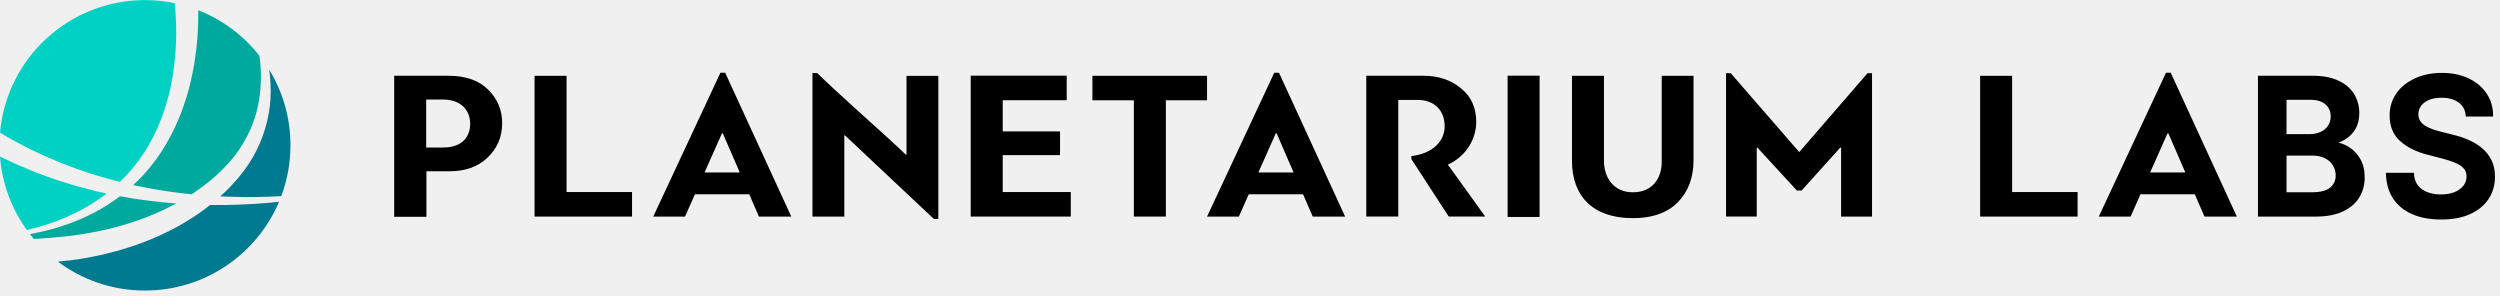
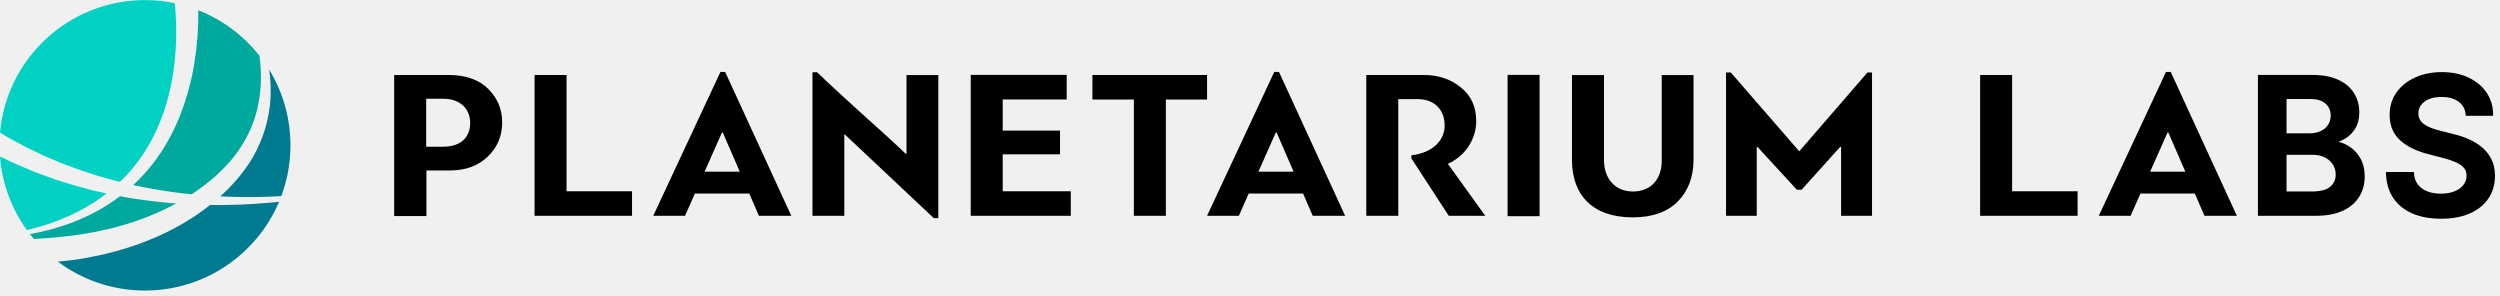
<svg xmlns="http://www.w3.org/2000/svg" width="482" height="57" viewBox="0 0 482 57" fill="none">
-   <g clip-path="url(#clip0_1754_3516)">
-     <path d="M38.071 7.161C37.817 10.493 37.294 13.81 36.431 17.051C35.573 20.286 34.376 23.446 32.795 26.407C32.002 27.888 31.118 29.32 30.131 30.676C29.143 32.033 28.059 33.32 26.889 34.515C26.5 34.913 26.096 35.301 25.691 35.678C25.821 35.71 25.95 35.737 26.085 35.764L27.407 36.028C28.286 36.195 29.165 36.394 30.055 36.523C32.337 36.927 34.635 37.228 36.949 37.46C37.229 37.277 37.51 37.088 37.785 36.895C39.23 35.877 40.643 34.806 41.933 33.6C43.222 32.405 44.419 31.134 45.471 29.74C46.507 28.34 47.413 26.843 48.141 25.25C50.169 20.825 50.719 15.732 50.018 10.746C46.965 6.865 42.904 3.812 38.232 1.977C38.232 2.036 38.232 2.09 38.232 2.149C38.248 3.829 38.195 5.497 38.071 7.166V7.161Z" fill="#00A99D" />
+   <g>
+     <path d="M38.071 7.161C37.817 10.493 37.294 13.81 36.431 17.051C35.573 20.286 34.376 23.446 32.795 26.407C32.002 27.888 31.118 29.32 30.131 30.676C29.144 32.033 28.059 33.32 26.889 34.515C26.501 34.913 26.096 35.301 25.692 35.678C25.821 35.71 25.95 35.737 26.085 35.764L27.407 36.028C28.286 36.195 29.165 36.394 30.055 36.523C32.337 36.927 34.635 37.228 36.949 37.46C37.229 37.277 37.51 37.088 37.785 36.895C39.23 35.877 40.644 34.806 41.933 33.6C43.222 32.405 44.419 31.134 45.471 29.74C46.507 28.34 47.413 26.843 48.141 25.25C50.169 20.825 50.719 15.732 50.018 10.746C46.965 6.865 42.904 3.812 38.232 1.977C38.232 2.036 38.232 2.09 38.232 2.149C38.249 3.829 38.195 5.497 38.071 7.166V7.161Z" fill="#00A99D" />
    <path d="M11.726 42.289C12.093 42.138 12.465 41.998 12.832 41.837L13.916 41.341C15.346 40.652 16.748 39.915 18.075 39.053C18.922 38.504 19.747 37.923 20.546 37.309L18.83 36.927L18.156 36.776L17.487 36.598L16.149 36.243C15.254 36.006 14.359 35.78 13.479 35.489L10.826 34.66L8.21 33.718C7.773 33.557 7.336 33.406 6.904 33.239L5.62 32.706C4.763 32.345 3.9 32.001 3.053 31.624L0.529 30.429L0 30.176C0.399 35.446 2.265 40.308 5.184 44.356C6.64 44.006 8.08 43.602 9.499 43.129C10.248 42.854 11.009 42.606 11.743 42.294L11.726 42.289Z" fill="#00D1C2" />
-     <path d="M1.176 26.278C1.365 26.396 1.559 26.504 1.753 26.606L2.336 26.924L4.677 28.194C5.464 28.603 6.274 28.97 7.072 29.357L8.275 29.933C8.679 30.116 9.095 30.283 9.499 30.461L11.959 31.5L14.467 32.431C15.298 32.76 16.15 33.018 17.002 33.298L18.275 33.712L18.912 33.917L19.559 34.1L22.148 34.821C22.472 34.908 22.801 34.983 23.124 35.058C23.831 34.375 24.516 33.664 25.158 32.921C26.177 31.742 27.11 30.493 27.946 29.185C28.782 27.877 29.521 26.504 30.169 25.093C31.463 22.272 32.391 19.284 33.006 16.237C33.626 13.19 33.923 10.073 33.971 6.961C33.993 5.406 33.95 3.844 33.842 2.299C33.804 1.734 33.75 1.169 33.691 0.609C31.835 0.221 29.91 0.017 27.936 0.017C13.286 0.027 1.252 11.258 0.011 25.573C0.022 25.578 0.033 25.583 0.044 25.594L1.182 26.283L1.176 26.278Z" fill="#00D1C2" />
+     <path d="M1.176 26.278C1.365 26.396 1.559 26.504 1.753 26.606L2.336 26.924L4.677 28.194C5.464 28.603 6.273 28.97 7.072 29.357L8.275 29.933C8.679 30.116 9.095 30.283 9.499 30.461L11.959 31.5L14.467 32.431C15.298 32.76 16.15 33.018 17.002 33.298L18.275 33.712L18.912 33.917L19.559 34.1L22.148 34.821C22.471 34.908 22.801 34.983 23.124 35.058C23.831 34.375 24.516 33.664 25.158 32.921C26.177 31.742 27.11 30.493 27.946 29.185C28.782 27.877 29.521 26.504 30.169 25.093C31.463 22.272 32.391 19.284 33.006 16.237C33.626 13.19 33.923 10.073 33.971 6.961C33.993 5.406 33.95 3.844 33.842 2.299C33.804 1.734 33.75 1.169 33.691 0.609C31.835 0.221 29.91 0.017 27.936 0.017C13.286 0.027 1.252 11.258 0.011 25.573C0.022 25.578 0.033 25.583 0.043 25.594L1.182 26.283L1.176 26.278Z" fill="#00D1C2" />
    <path d="M26.98 38.466L25.61 38.267C25.152 38.203 24.704 38.106 24.251 38.03C23.884 37.96 23.512 37.896 23.145 37.831C21.813 38.832 20.416 39.742 18.97 40.55C17.53 41.368 16.02 42.052 14.499 42.671L13.344 43.112C12.961 43.258 12.568 43.376 12.179 43.511C11.408 43.785 10.61 43.99 9.827 44.227C8.484 44.587 7.131 44.889 5.771 45.137C6.014 45.454 6.267 45.761 6.526 46.068C6.845 46.052 7.163 46.036 7.476 46.02C8.371 45.96 9.261 45.896 10.156 45.82C10.604 45.788 11.046 45.739 11.494 45.691C11.942 45.648 12.384 45.61 12.826 45.551C19.93 44.76 26.948 42.897 33.237 39.613C33.48 39.489 33.717 39.355 33.955 39.225C32.541 39.123 31.128 38.989 29.72 38.816C28.803 38.73 27.897 38.579 26.98 38.456V38.466Z" fill="#00A99D" />
-     <path d="M40.714 39.516C40.644 39.516 40.574 39.516 40.504 39.516C40.336 39.65 40.169 39.785 40.002 39.914C38.47 41.104 36.857 42.17 35.185 43.139C34.354 43.634 33.497 44.07 32.639 44.522C31.771 44.937 30.908 45.373 30.018 45.744C29.139 46.143 28.238 46.477 27.342 46.827C26.436 47.15 25.53 47.478 24.613 47.763C22.784 48.345 20.924 48.845 19.046 49.244C17.169 49.642 15.281 49.997 13.383 50.213C12.638 50.304 11.894 50.374 11.15 50.439C15.832 53.944 21.646 56.016 27.952 56.016C39.576 56.016 49.544 48.958 53.8 38.907C53.098 38.983 52.397 39.053 51.691 39.112C48.05 39.424 44.387 39.564 40.719 39.526L40.714 39.516Z" fill="#007A8F" />
+     <path d="M40.714 39.516C40.644 39.516 40.574 39.516 40.504 39.516C40.336 39.65 40.169 39.785 40.002 39.914C38.47 41.104 36.857 42.17 35.185 43.139C34.355 43.634 33.497 44.07 32.639 44.522C31.771 44.937 30.908 45.373 30.018 45.744C29.139 46.143 28.238 46.477 27.342 46.827C26.436 47.15 25.53 47.478 24.613 47.763C22.785 48.345 20.924 48.845 19.047 49.244C17.169 49.642 15.281 49.997 13.383 50.213C12.638 50.304 11.894 50.374 11.15 50.439C15.832 53.944 21.646 56.016 27.952 56.016C39.576 56.016 49.544 48.958 53.8 38.907C53.099 38.983 52.397 39.053 51.691 39.112C48.05 39.424 44.387 39.564 40.719 39.526L40.714 39.516Z" fill="#007A8F" />
    <path d="M52.003 20.603C51.766 22.52 51.307 24.425 50.638 26.256C49.969 28.092 49.09 29.857 48.022 31.499C46.949 33.136 45.697 34.66 44.344 36.054C43.745 36.684 43.114 37.281 42.472 37.857C45.514 38.008 48.572 38.035 51.626 37.933C52.494 37.906 53.362 37.863 54.231 37.814C55.374 34.762 56 31.462 56 28.011C56 22.67 54.5 17.685 51.906 13.438C51.976 13.906 52.03 14.374 52.068 14.848C52.246 16.748 52.24 18.681 52.014 20.598L52.003 20.603Z" fill="#007A8F" />
  </g>
-   <path d="M103.064 14.617H109.232V37.027H121.856V41.757H103.064V14.617Z" fill="currentColor" />
-   <path d="M146.317 41.757L144.458 37.46H133.98L132.075 41.757H125.944L138.901 14.017H139.809L152.561 41.757H146.31H146.317ZM139.196 25.701L135.84 33.254H142.628L139.355 25.701H139.189H139.196Z" fill="currentColor" />
-   <path d="M76 41.812V14.607H86.47C89.781 14.607 92.351 15.512 94.127 17.291C95.912 19.07 96.819 21.211 96.819 23.729C96.819 26.412 95.866 28.598 94.007 30.377C92.147 32.149 89.743 33.015 86.765 33.015H82.214V41.805H76.007L76 41.812ZM82.168 19.191V28.44H85.396C89.161 28.44 90.65 26.337 90.65 23.857C90.65 21.256 88.866 19.191 85.434 19.191H82.161H82.168Z" fill="currentColor" />
-   <path d="M381.769 14.617H387.937V37.027H400.561V41.757H381.769V14.617Z" fill="currentColor" />
-   <path d="M425.022 41.757L423.162 37.46H412.685L410.78 41.757H404.649L417.606 14.017H418.513L431.266 41.757H425.015H425.022ZM417.901 25.701L414.545 33.254H421.333L418.06 25.701H417.894H417.901Z" fill="currentColor" />
-   <path d="M253.095 41.757L251.235 37.46H240.758L238.853 41.757H232.722L245.679 14.017H246.586L259.339 41.757H253.087H253.095ZM245.974 25.701L242.617 33.254H249.406L246.132 25.701H245.966H245.974Z" fill="currentColor" />
-   <path d="M162.767 41.757H156.643V14.091H157.551C159.493 15.982 162.351 18.609 166.123 22.024C169.888 25.394 172.745 27.984 174.612 29.793H174.779V14.624H180.909V42.207H180.04L162.903 26.092H162.782V41.757H162.767Z" fill="currentColor" />
-   <path d="M206.446 37.018V41.753H187.155V14.588H205.66V19.323H193.323V25.337H204.375V29.907H193.323V37.025H206.446V37.018Z" fill="currentColor" />
-   <path d="M232.722 19.338H224.777V41.755H218.609V19.338H210.618V14.615H232.722V19.338Z" fill="currentColor" />
-   <path d="M274.479 14.607C277.291 14.607 279.695 15.39 281.638 16.999C283.626 18.564 284.616 20.745 284.616 23.505C284.616 26.634 282.832 30.057 279.151 31.741L286.355 41.753H279.317L272.113 30.673V30.094C276.422 29.598 278.531 27.048 278.531 24.37C278.531 21.241 276.505 19.263 273.315 19.263H269.588V41.753H263.419V14.607H274.471H274.479Z" fill="currentColor" />
-   <path d="M296.833 41.831H290.665V14.588H296.833V41.831Z" fill="currentColor" />
-   <path d="M320.39 14.619H326.513V30.898C326.513 34.213 325.522 36.908 323.489 38.992C321.463 41.038 318.56 42.061 314.796 42.061C307.055 42.061 303.078 37.767 303.078 31.017V14.619H309.247V30.98C309.247 34.377 311.19 37.073 314.833 37.073C318.477 37.073 320.382 34.497 320.382 31.181V14.619H320.39Z" fill="currentColor" />
-   <path d="M435.499 41.417V41.588H435.67H446.468C448.525 41.588 450.245 41.271 451.62 40.628C452.991 39.987 454.026 39.11 454.715 37.991L454.715 37.991C455.401 36.868 455.743 35.604 455.743 34.205C455.743 32.837 455.46 31.66 454.886 30.681C454.317 29.71 453.581 28.956 452.677 28.423C451.865 27.932 451.017 27.641 450.134 27.553C450.932 27.339 451.661 27.009 452.32 26.565C453.047 26.076 453.625 25.439 454.055 24.658L454.055 24.657C454.488 23.86 454.701 22.909 454.701 21.81C454.701 20.471 454.372 19.267 453.712 18.204C453.058 17.138 452.07 16.303 450.76 15.697C449.454 15.08 447.826 14.776 445.882 14.776H435.67H435.499V14.946V41.417ZM449.931 31.799L449.931 31.8C450.304 32.401 450.492 33.076 450.492 33.83C450.492 34.833 450.122 35.647 449.379 36.286C448.652 36.91 447.44 37.24 445.699 37.24H440.672V29.826H445.83C446.807 29.826 447.639 30.007 448.331 30.363L448.332 30.363C449.027 30.712 449.558 31.191 449.931 31.799ZM448.972 24.35L448.971 24.351C448.608 24.883 448.108 25.299 447.465 25.597C446.822 25.887 446.095 26.034 445.283 26.034H440.672V19.072H445.387C446.787 19.072 447.811 19.398 448.489 20.022L448.489 20.023C449.182 20.652 449.528 21.451 449.528 22.43C449.528 23.176 449.341 23.813 448.972 24.35Z" fill="currentColor" stroke="black" stroke-width="0.341" />
-   <path d="M475.543 22.15L475.559 22.302H475.713H480.33H480.503L480.5 22.129C480.473 20.587 480.046 19.218 479.215 18.028C478.386 16.831 477.244 15.9 475.797 15.234C474.357 14.558 472.685 14.223 470.785 14.223C468.911 14.223 467.227 14.559 465.737 15.233C464.246 15.899 463.062 16.838 462.189 18.052L462.189 18.053C461.322 19.271 460.89 20.69 460.89 22.302C460.89 24.263 461.535 25.852 462.833 27.049L462.834 27.05C464.127 28.226 465.879 29.096 468.078 29.668C468.078 29.668 468.078 29.668 468.079 29.668L471.092 30.454L471.092 30.454C472.034 30.696 472.852 30.973 473.548 31.282L473.551 31.284C474.249 31.581 474.781 31.952 475.157 32.39L475.158 32.391C475.523 32.809 475.715 33.344 475.723 34.008C475.715 34.739 475.498 35.374 475.074 35.919C474.647 36.459 474.053 36.888 473.282 37.201C472.522 37.506 471.631 37.66 470.604 37.66C469.622 37.66 468.737 37.51 467.949 37.213C467.173 36.917 466.548 36.472 466.068 35.877C465.594 35.289 465.319 34.547 465.252 33.641L465.241 33.483H465.082H460.362H460.185L460.192 33.66C460.262 35.467 460.726 37.01 461.592 38.28L461.593 38.281C462.466 39.549 463.674 40.511 465.209 41.169L465.21 41.169C466.753 41.826 468.565 42.151 470.643 42.151C472.781 42.151 474.612 41.817 476.131 41.142L476.132 41.142C477.656 40.458 478.83 39.509 479.644 38.292L479.644 38.291C480.457 37.065 480.862 35.648 480.862 34.047C480.862 32.865 480.642 31.825 480.197 30.933C479.756 30.048 479.155 29.291 478.395 28.665C477.649 28.043 476.803 27.529 475.858 27.121C474.926 26.716 473.956 26.394 472.947 26.156L470.465 25.528L470.465 25.528L470.463 25.527C469.926 25.398 469.393 25.238 468.864 25.048C468.341 24.86 467.866 24.63 467.438 24.358C467.018 24.083 466.687 23.752 466.443 23.364C466.212 22.985 466.093 22.533 466.093 22.002C466.102 21.364 466.285 20.801 466.643 20.307C467.001 19.813 467.521 19.416 468.214 19.12C468.903 18.826 469.737 18.675 470.721 18.675C472.118 18.675 473.236 18.988 474.087 19.599L474.088 19.599C474.943 20.207 475.427 21.052 475.543 22.15Z" fill="currentColor" stroke="black" stroke-width="0.341" />
-   <path d="M347.357 36.736H346.442L338.822 28.454C338.784 28.492 338.739 28.492 338.701 28.492V41.753H332.782V14.117H333.689L346.896 29.319L360.057 14.117H360.926V41.76H354.962V28.499C354.924 28.462 354.878 28.462 354.795 28.462L347.342 36.743L347.357 36.736Z" fill="currentColor" />
-   <defs>
-     <clipPath id="clip0_1754_3516">
-       <rect width="56" height="56" fill="white" transform="translate(0 0.0166016)" />
-     </clipPath>
-   </defs>
+   <path fill-rule="evenodd" clip-rule="evenodd" d="M146.317 41.604L144.458 37.308H133.98L132.075 41.604H125.945L138.901 13.864H139.809L152.561 41.604H146.317ZM139.196 25.548L135.84 33.102H142.628L139.355 25.548H139.196ZM103.064 14.465H109.232V36.875H121.857V41.604H103.064V14.465ZM76 14.455V41.66L76.008 41.652H82.214V32.863H86.765C89.743 32.863 92.147 31.996 94.007 30.224C95.866 28.445 96.819 26.259 96.819 23.576C96.819 21.058 95.912 18.917 94.128 17.138C92.351 15.359 89.781 14.455 86.47 14.455H76ZM82.168 28.287V19.038H85.434C88.866 19.038 90.65 21.103 90.65 23.704C90.65 26.184 89.161 28.287 85.396 28.287H82.168ZM381.769 14.465H387.937V36.875H400.561V41.604H381.769V14.465ZM423.163 37.308L425.022 41.604H431.266L418.513 13.864H417.606L404.649 41.604H410.78L412.685 37.308H423.163ZM414.545 33.102L417.901 25.548H418.06L421.333 33.102H414.545ZM253.095 41.604L251.235 37.308H240.758L238.853 41.604H232.722L245.679 13.864H246.586L259.339 41.604H253.095ZM245.974 25.548L242.617 33.102H249.406L246.133 25.548H245.974ZM156.644 41.604H162.767H162.782V25.94H162.903L180.04 42.055H180.909V14.471H174.779V29.64H174.612C172.745 27.831 169.888 25.242 166.123 21.872C162.351 18.457 159.493 15.83 157.551 13.938H156.644V41.604ZM206.446 36.873V41.601H187.155V14.436H205.66V19.171H193.323V25.185H204.375V29.755H193.323V36.873H206.446ZM224.777 19.186H232.722V14.463H210.618V19.186H218.609V41.603H224.777V19.186ZM274.479 14.455C277.291 14.455 279.695 15.237 281.638 16.846C283.626 18.411 284.616 20.592 284.616 23.353C284.616 26.482 282.832 29.904 279.151 31.589L286.355 41.6H279.317L272.113 30.521V29.942C276.422 29.445 278.531 26.895 278.531 24.218C278.531 21.089 276.505 19.11 273.315 19.11H269.588V41.6H263.419V14.455H274.471H274.479ZM290.665 41.678H296.833V14.436H290.665V41.678ZM320.39 14.467H326.513V30.745C326.513 34.06 325.522 36.756 323.489 38.84C321.463 40.886 318.56 41.908 314.796 41.908C307.055 41.908 303.078 37.615 303.078 30.865V14.467H309.247V30.827C309.247 34.225 311.19 36.92 314.833 36.92C318.477 36.92 320.382 34.344 320.382 31.029V14.467H320.39ZM435.329 14.453V41.606H446.468C448.541 41.606 450.287 41.286 451.692 40.63C453.088 39.978 454.151 39.079 454.86 37.928L454.861 37.927C455.564 36.775 455.914 35.481 455.914 34.053C455.914 32.661 455.626 31.453 455.033 30.442C454.451 29.449 453.695 28.673 452.765 28.125C452.153 27.755 451.519 27.494 450.865 27.347C451.417 27.142 451.934 26.878 452.416 26.554C453.165 26.049 453.762 25.392 454.204 24.587L454.205 24.586C454.654 23.759 454.871 22.778 454.871 21.657C454.871 20.289 454.535 19.054 453.857 17.962C453.182 16.863 452.167 16.008 450.833 15.39C449.497 14.759 447.842 14.453 445.882 14.453H435.329ZM449.786 31.736L449.787 31.738C450.142 32.31 450.322 32.953 450.322 33.678C450.322 34.632 449.972 35.398 449.268 36.004C448.588 36.588 447.426 36.917 445.699 36.917H440.843V29.843H445.83C446.786 29.843 447.59 30.021 448.253 30.362L448.256 30.363C448.924 30.699 449.431 31.157 449.786 31.736ZM448.831 24.101L448.831 24.102C448.487 24.606 448.011 25.003 447.394 25.29C446.776 25.568 446.074 25.711 445.283 25.711H440.843V19.09H445.387C446.764 19.09 447.739 19.411 448.373 19.995L448.375 19.996C449.03 20.592 449.358 21.344 449.358 22.277C449.358 22.993 449.178 23.596 448.831 24.101ZM475.406 22.32L475.374 22.015C475.263 20.964 474.802 20.164 473.989 19.586L473.988 19.585C473.173 19 472.094 18.693 470.721 18.693C469.754 18.693 468.944 18.841 468.281 19.124C467.611 19.41 467.117 19.79 466.781 20.255C466.445 20.718 466.272 21.247 466.264 21.851C466.264 22.355 466.376 22.775 466.588 23.122C466.818 23.486 467.13 23.8 467.53 24.063C467.946 24.327 468.41 24.552 468.922 24.736C469.445 24.924 469.972 25.082 470.503 25.21L470.507 25.211L472.987 25.838C474.006 26.078 474.985 26.403 475.926 26.812C476.885 27.226 477.745 27.749 478.504 28.382C479.282 29.023 479.898 29.798 480.35 30.705C480.809 31.625 481.032 32.691 481.032 33.894C481.032 35.526 480.62 36.976 479.786 38.233L479.785 38.234C478.951 39.482 477.751 40.45 476.201 41.145C474.655 41.832 472.798 42.17 470.643 42.17C468.548 42.17 466.712 41.841 465.143 41.173C463.581 40.505 462.346 39.522 461.452 38.225L461.451 38.224C460.564 36.922 460.093 35.347 460.022 33.515L460.008 33.161H465.399L465.422 33.477C465.487 34.354 465.752 35.061 466.201 35.618C466.66 36.187 467.26 36.616 468.01 36.902C468.776 37.19 469.639 37.338 470.604 37.338C471.614 37.338 472.483 37.186 473.218 36.891C473.966 36.587 474.535 36.174 474.94 35.661C475.339 35.148 475.545 34.551 475.553 33.855C475.545 33.226 475.364 32.733 475.029 32.351L475.027 32.349C474.673 31.935 474.164 31.578 473.484 31.288L473.479 31.286C472.793 30.981 471.984 30.707 471.05 30.466L468.036 29.681C465.817 29.104 464.038 28.223 462.719 27.024L462.718 27.022C461.38 25.788 460.72 24.152 460.72 22.15C460.72 20.505 461.161 19.051 462.05 17.802L462.051 17.8C462.943 16.56 464.152 15.602 465.667 14.926C467.183 14.24 468.891 13.901 470.786 13.901C472.705 13.901 474.402 14.239 475.869 14.928C477.341 15.605 478.507 16.554 479.355 17.778C480.206 18.998 480.643 20.401 480.67 21.974L480.676 22.32H475.406ZM347.348 36.583H347.357L347.342 36.591L347.348 36.583ZM346.442 36.583H347.348L354.795 28.309C354.878 28.309 354.924 28.309 354.962 28.347V41.608H360.926V13.965H360.057L346.896 29.167L333.689 13.965H332.782V41.6H338.701V28.339C338.739 28.339 338.784 28.339 338.822 28.302L346.442 36.583Z" fill="black" />
</svg>
